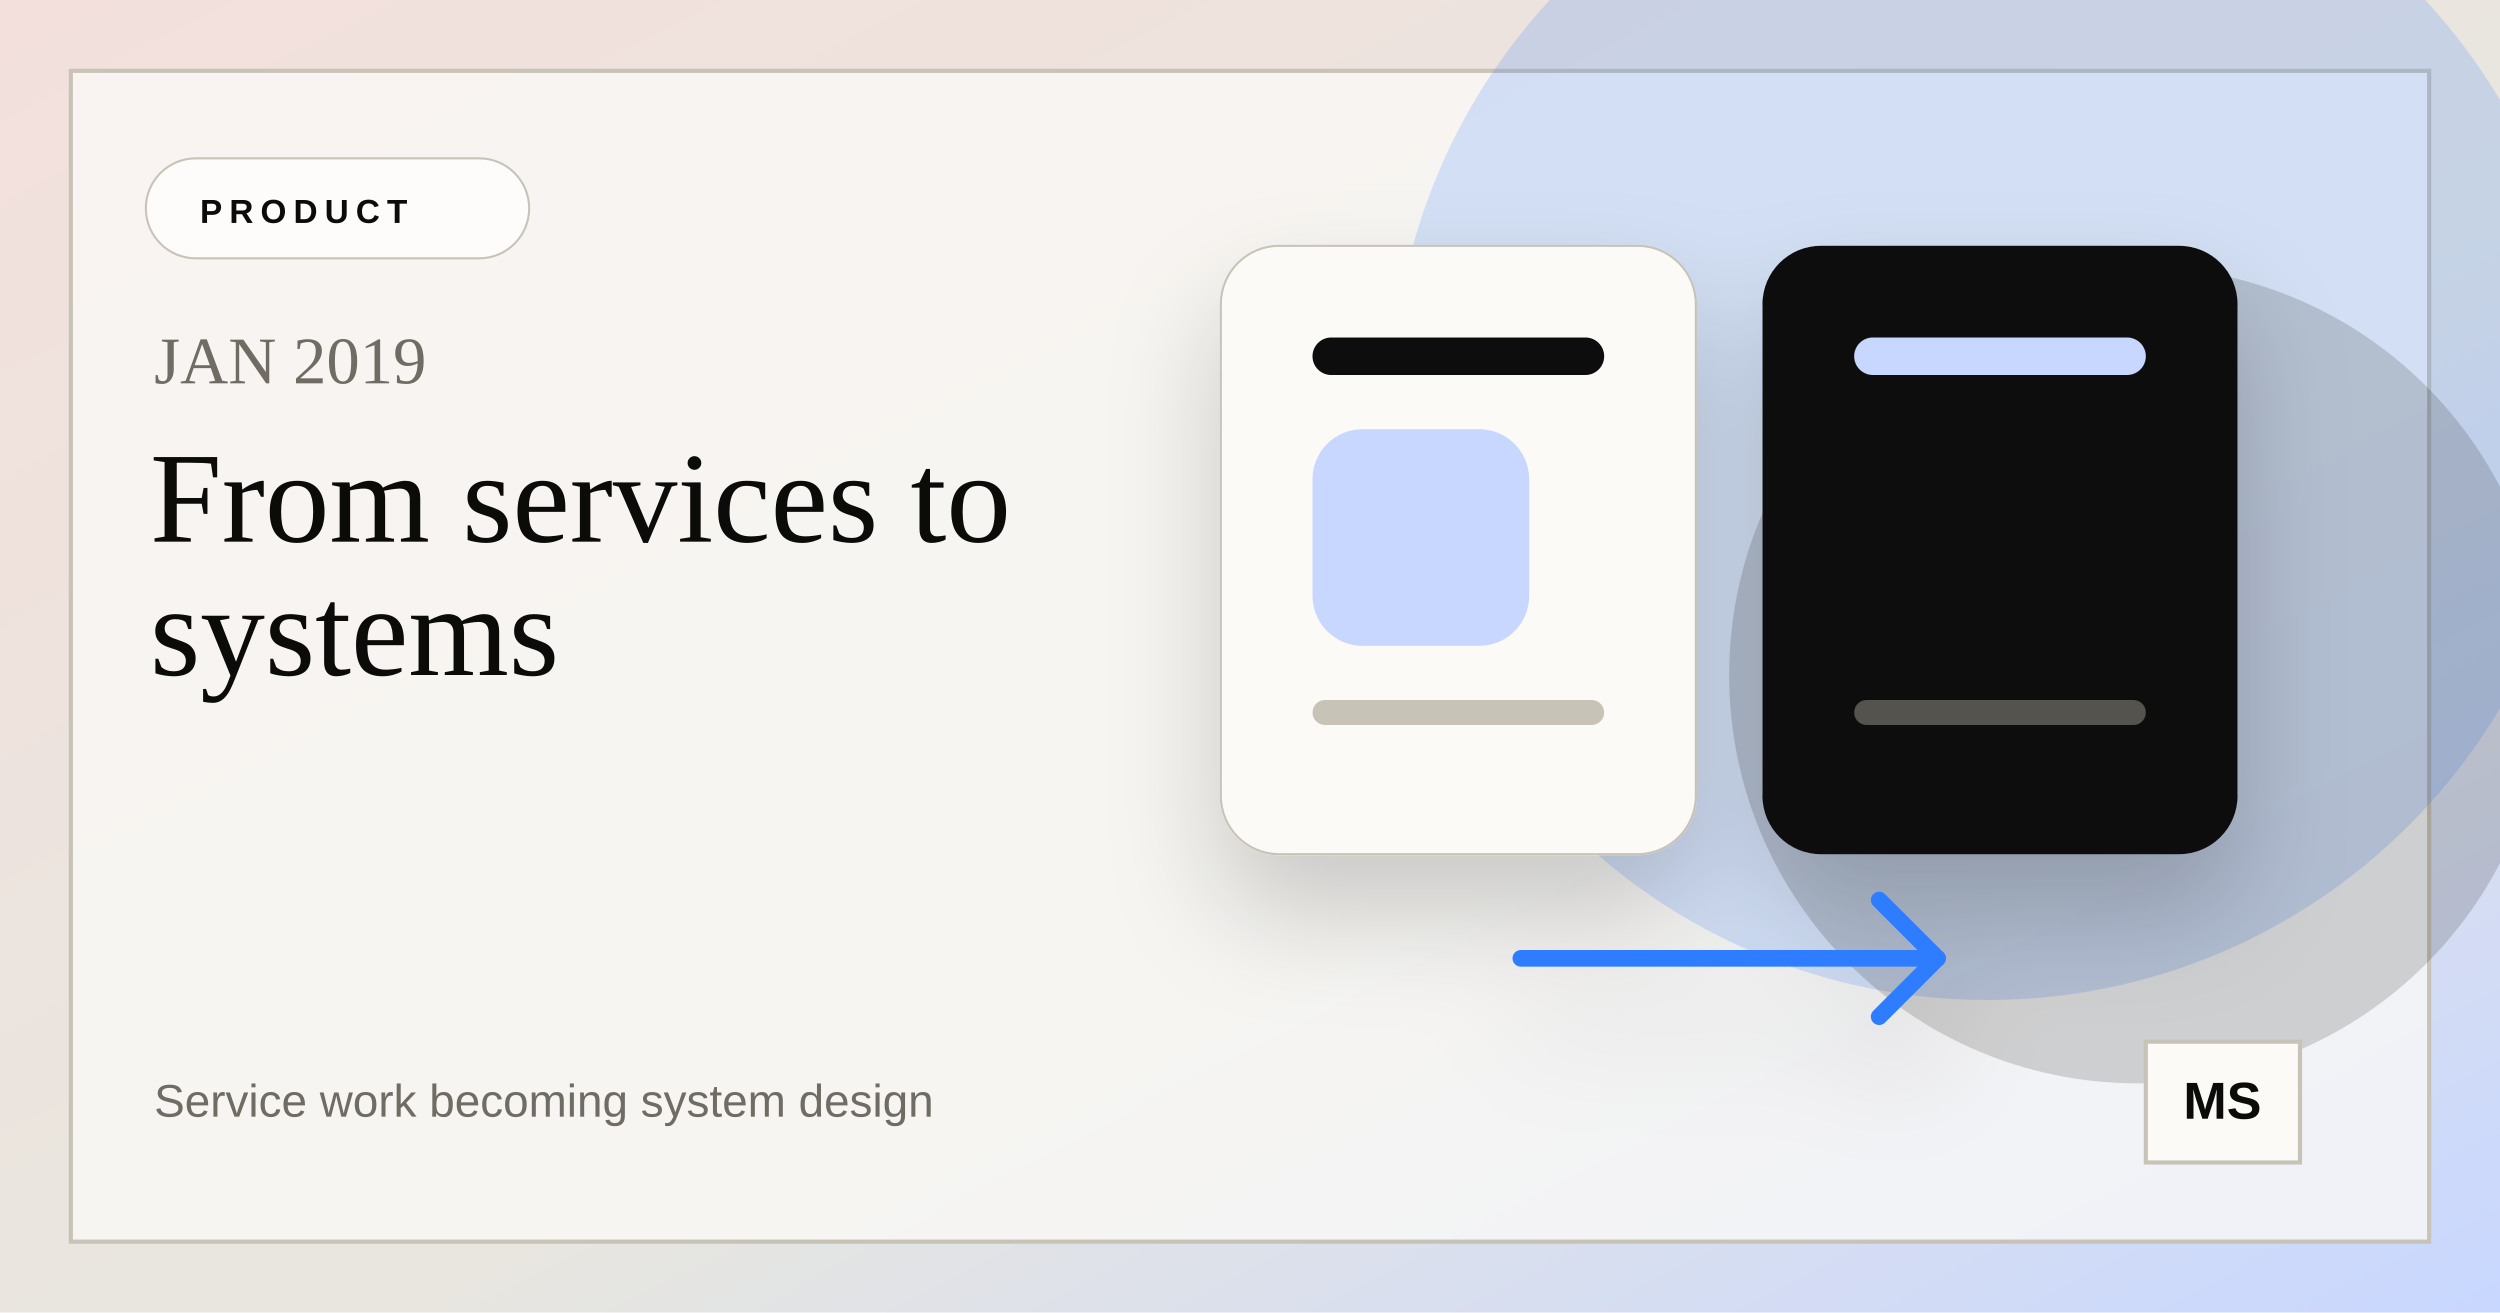
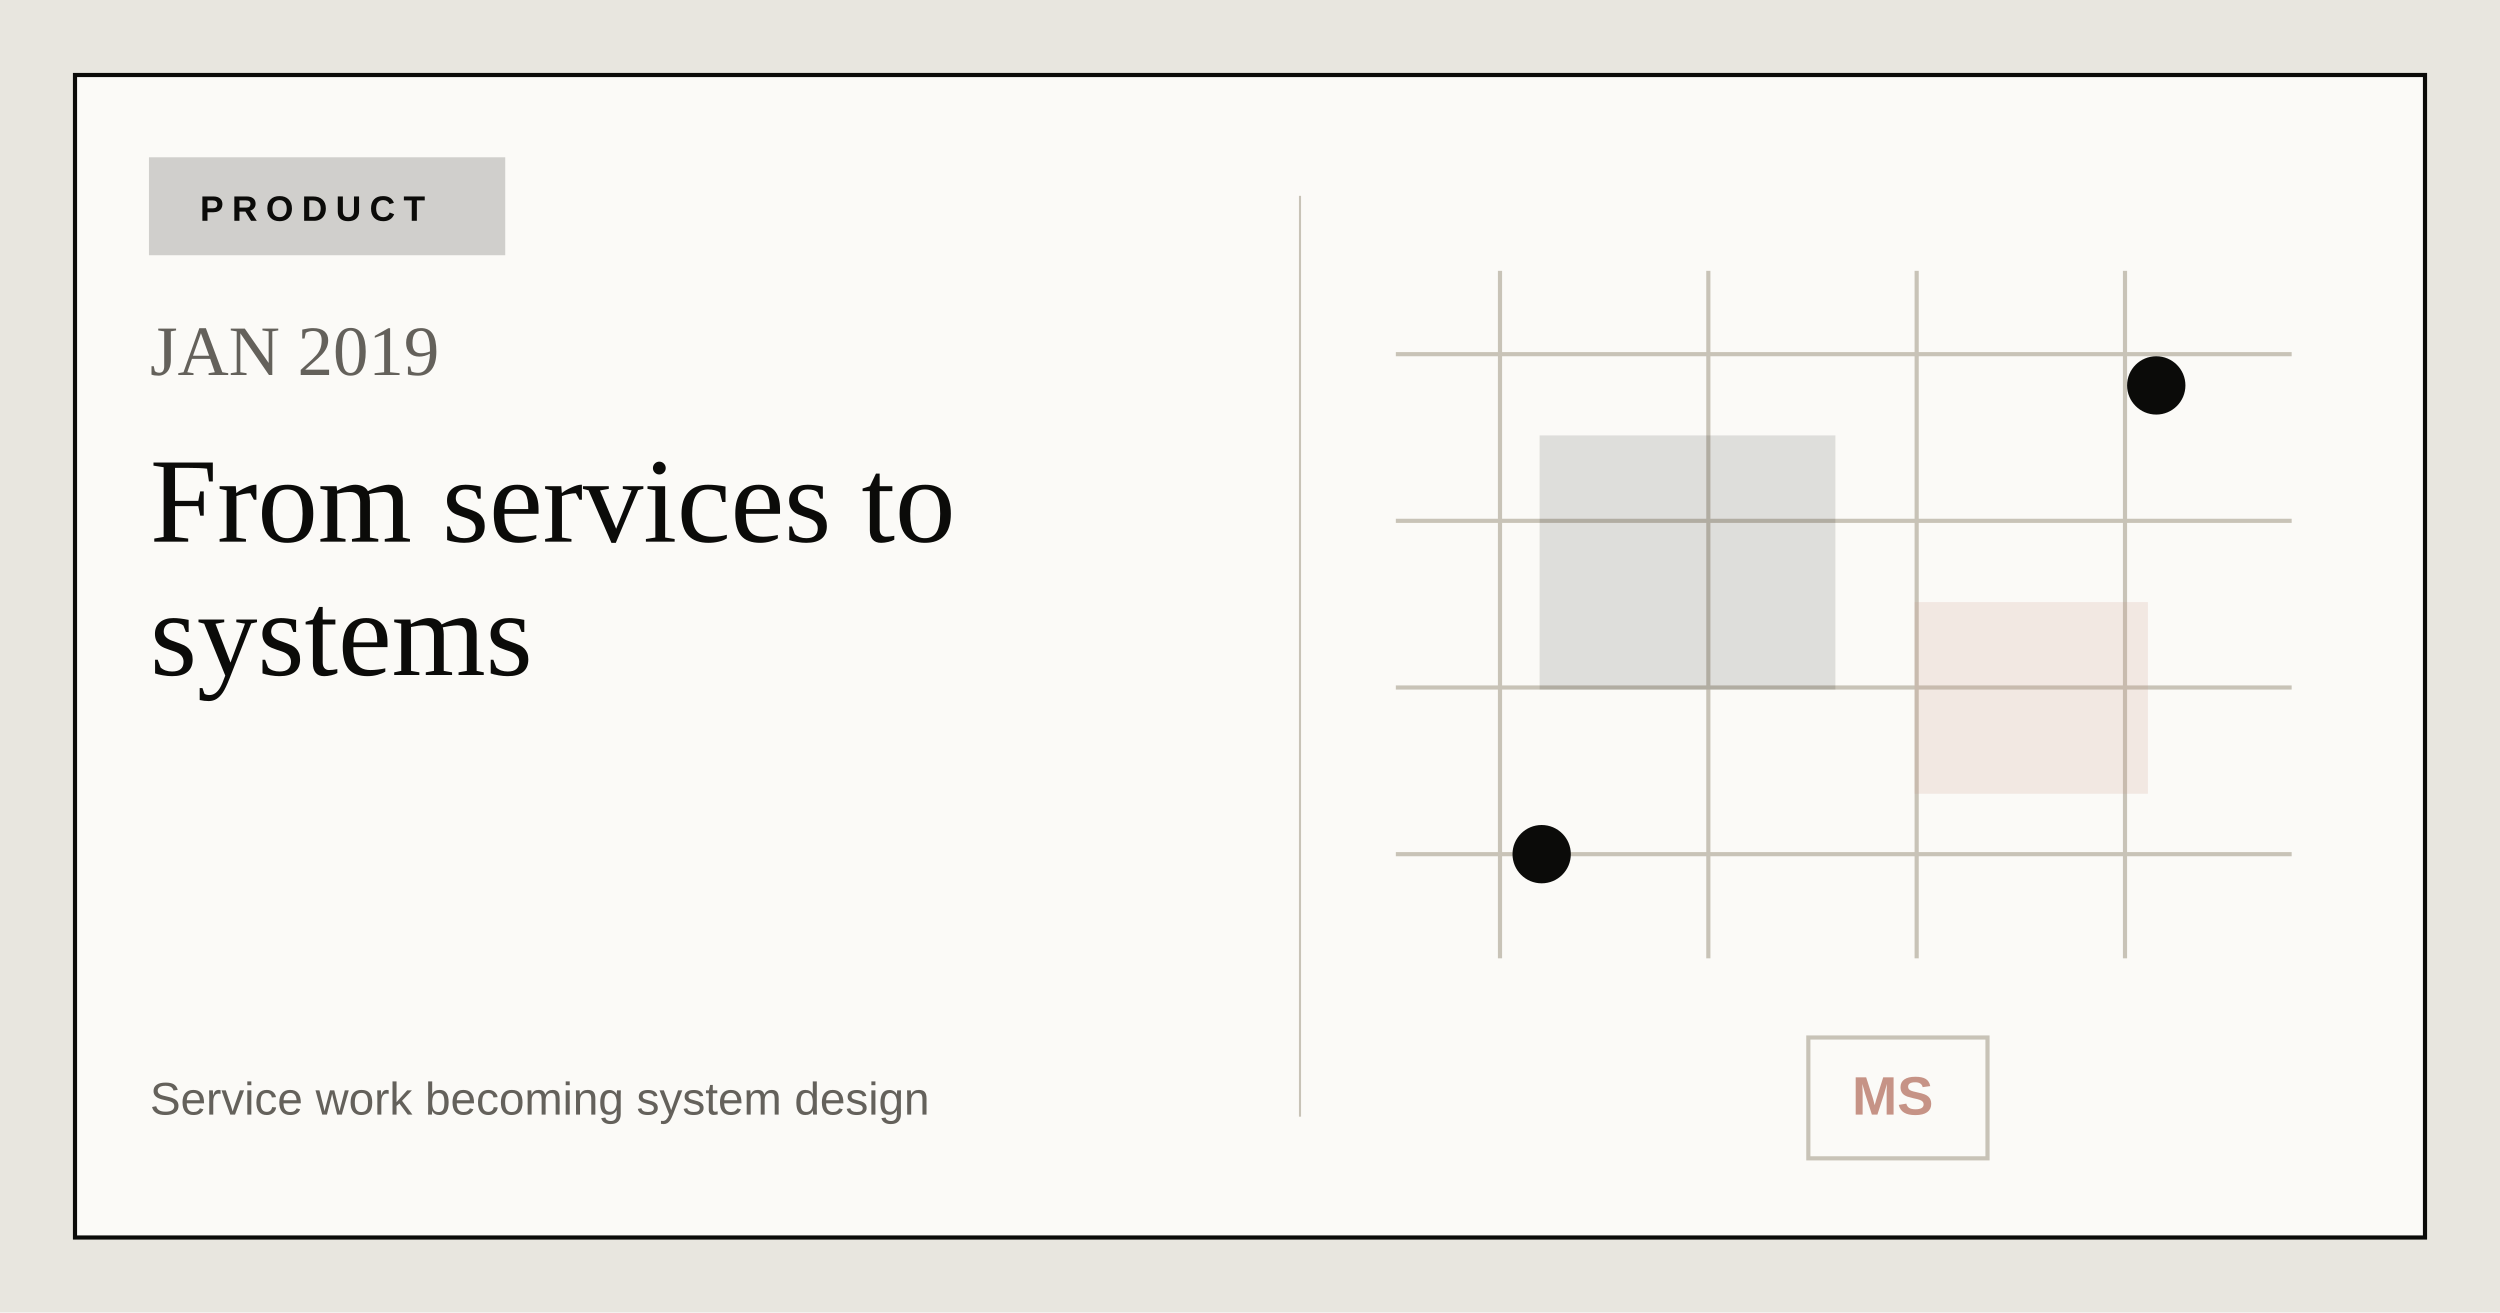
<svg xmlns="http://www.w3.org/2000/svg" width="1200" height="630" viewBox="0 0 1200 630" role="img" aria-labelledby="title desc">
-   <defs>
-     <linearGradient id="backgroundGradient" x1="0" y1="0" x2="1" y2="1">
-       <stop offset="0%" stop-color="#f3e0dc" />
-       <stop offset="58%" stop-color="#e8e6df" />
-       <stop offset="100%" stop-color="#c8d7ff" />
-     </linearGradient>
-     <radialGradient id="fieldGradient" cx="68%" cy="42%" r="70%">
-       <stop offset="0%" stop-color="#9be15d" stop-opacity="0.92" />
-       <stop offset="55%" stop-color="#2f7cff" stop-opacity="0.54" />
-       <stop offset="100%" stop-color="#f7f1e7" stop-opacity="0.86" />
-     </radialGradient>
-     <linearGradient id="waveGradient" x1="0" y1="0" x2="1" y2="1">
-       <stop offset="0%" stop-color="#2f7cff" />
-       <stop offset="50%" stop-color="#c8d7ff" />
-       <stop offset="100%" stop-color="#0b0b09" />
-     </linearGradient>
-     <filter id="softShadow" x="-20%" y="-20%" width="140%" height="140%">
-       <feDropShadow dx="0" dy="28" stdDeviation="26" flood-color="#0b0b09" flood-opacity="0.18" />
-     </filter>
-   </defs>
-   <rect width="1200" height="630" fill="url(#backgroundGradient)" />
-   <rect x="34" y="34" width="1132" height="562" rx="0" fill="rgba(251,250,247,0.76)" stroke="#c8c3b7" stroke-width="2" />
-   <circle cx="954" cy="194" r="286" fill="#2f7cff" opacity="0.18" />
-   <circle cx="1026" cy="324" r="196" fill="#0b0b09" opacity="0.16" />
-   <g filter="url(#softShadow)">
-     <rect x="586" y="118" width="228" height="292" rx="28" fill="#fbfaf7" stroke="#c8c3b7" />
-     <rect x="846" y="118" width="228" height="292" rx="28" fill="#11110f" />
-     <rect x="630" y="162" width="140" height="18" rx="9" fill="#0b0b09" />
-     <rect x="630" y="206" width="104" height="104" rx="24" fill="#c8d7ff" />
-     <rect x="630" y="336" width="140" height="12" rx="6" fill="#c8c3b7" />
-     <rect x="890" y="162" width="140" height="18" rx="9" fill="#c8d7ff" />
-     <rect x="890" y="206" width="104" height="104" rx="24" fill="#0b0b09" />
-     <rect x="890" y="336" width="140" height="12" rx="6" fill="#55524d" />
-     <path d="M730 460 H930" stroke="#2f7cff" stroke-width="8" stroke-linecap="round" />
-     <path d="M930 460 L902 432 M930 460 L902 488" stroke="#2f7cff" stroke-width="8" stroke-linecap="round" />
-   </g>
-   <rect x="70" y="76" width="184" height="48" rx="24" fill="rgba(255,255,255,0.72)" stroke="#c8c3b7" />
-   <text x="96" y="107" font-family="Arial, Helvetica, sans-serif" font-size="16" font-weight="700" letter-spacing="3.4" fill="#0b0b09">PRODUCT</text>
-   <text x="74" y="184" font-family="Georgia, 'Times New Roman', serif" font-size="32" fill="#706c64">JAN 2019</text>
-   <text x="72" y="260" font-family="Georgia, 'Times New Roman', serif" font-size="62" font-weight="500" fill="#0b0b09">From services to</text>
-   <text x="72" y="324" font-family="Georgia, 'Times New Roman', serif" font-size="62" font-weight="500" fill="#0b0b09">systems</text>
-   <text x="74" y="536" font-family="Arial, Helvetica, sans-serif" font-size="22" fill="#706c64">Service work becoming system design</text>
-   <rect x="1030" y="500" width="74" height="58" rx="0" fill="#fbfaf7" stroke="#c8c3b7" stroke-width="2" />
-   <text x="1048" y="537" font-family="Arial, Helvetica, sans-serif" font-size="25" font-weight="800" fill="#0b0b09">MS</text>
+   <rect width="1200" height="630" fill="#e8e6df" />
+   <rect x="36" y="36" width="1128" height="558" fill="#fbfaf7" stroke="#0b0b09" stroke-width="2" />
+   <rect x="72" y="76" width="170" height="46" fill="#0b0b09" opacity="0.18" stroke="#0b0b09" stroke-width="1" />
+   <text x="96" y="106" font-family="Arial, Helvetica, sans-serif" font-size="17" font-weight="700" letter-spacing="4" fill="#0b0b09">PRODUCT</text>
+   <text x="72" y="180" font-family="Georgia, 'Times New Roman', serif" font-size="34" fill="#64615b">JAN 2019</text>
+   <text x="72" y="260" font-family="Georgia, 'Times New Roman', serif" font-size="58" font-weight="500" fill="#0b0b09">From services to</text>
+   <text x="72" y="324" font-family="Georgia, 'Times New Roman', serif" font-size="58" font-weight="500" fill="#0b0b09">systems</text>
+   <text x="72" y="535" font-family="Arial, Helvetica, sans-serif" font-size="22" fill="#64615b">Service work becoming system design</text>
+   <path d="M670 170 H1100 M670 250 H1100 M670 330 H1100 M670 410 H1100 M720 130 V460 M820 130 V460 M920 130 V460 M1020 130 V460" stroke="#c8c3b7" stroke-width="2" />
+   <rect x="740" y="210" width="140" height="120" fill="#0b0b09" opacity="0.12" stroke="#0b0b09" stroke-width="2" />
+   <rect x="920" y="290" width="110" height="90" fill="#c69386" opacity="0.18" stroke="#c69386" stroke-width="2" />
+   <circle cx="740" cy="410" r="14" fill="#0b0b09" />
+   <circle cx="1035" cy="185" r="14" fill="#0b0b09" />
+   <line x1="624" y1="94" x2="624" y2="536" stroke="#c8c3b7" stroke-width="1" />
+   <rect x="868" y="498" width="86" height="58" fill="#fbfaf7" stroke="#c8c3b7" stroke-width="2" />
+   <text x="889" y="535" font-family="Arial, Helvetica, sans-serif" font-size="26" font-weight="700" fill="#c69386">MS</text>
</svg>
